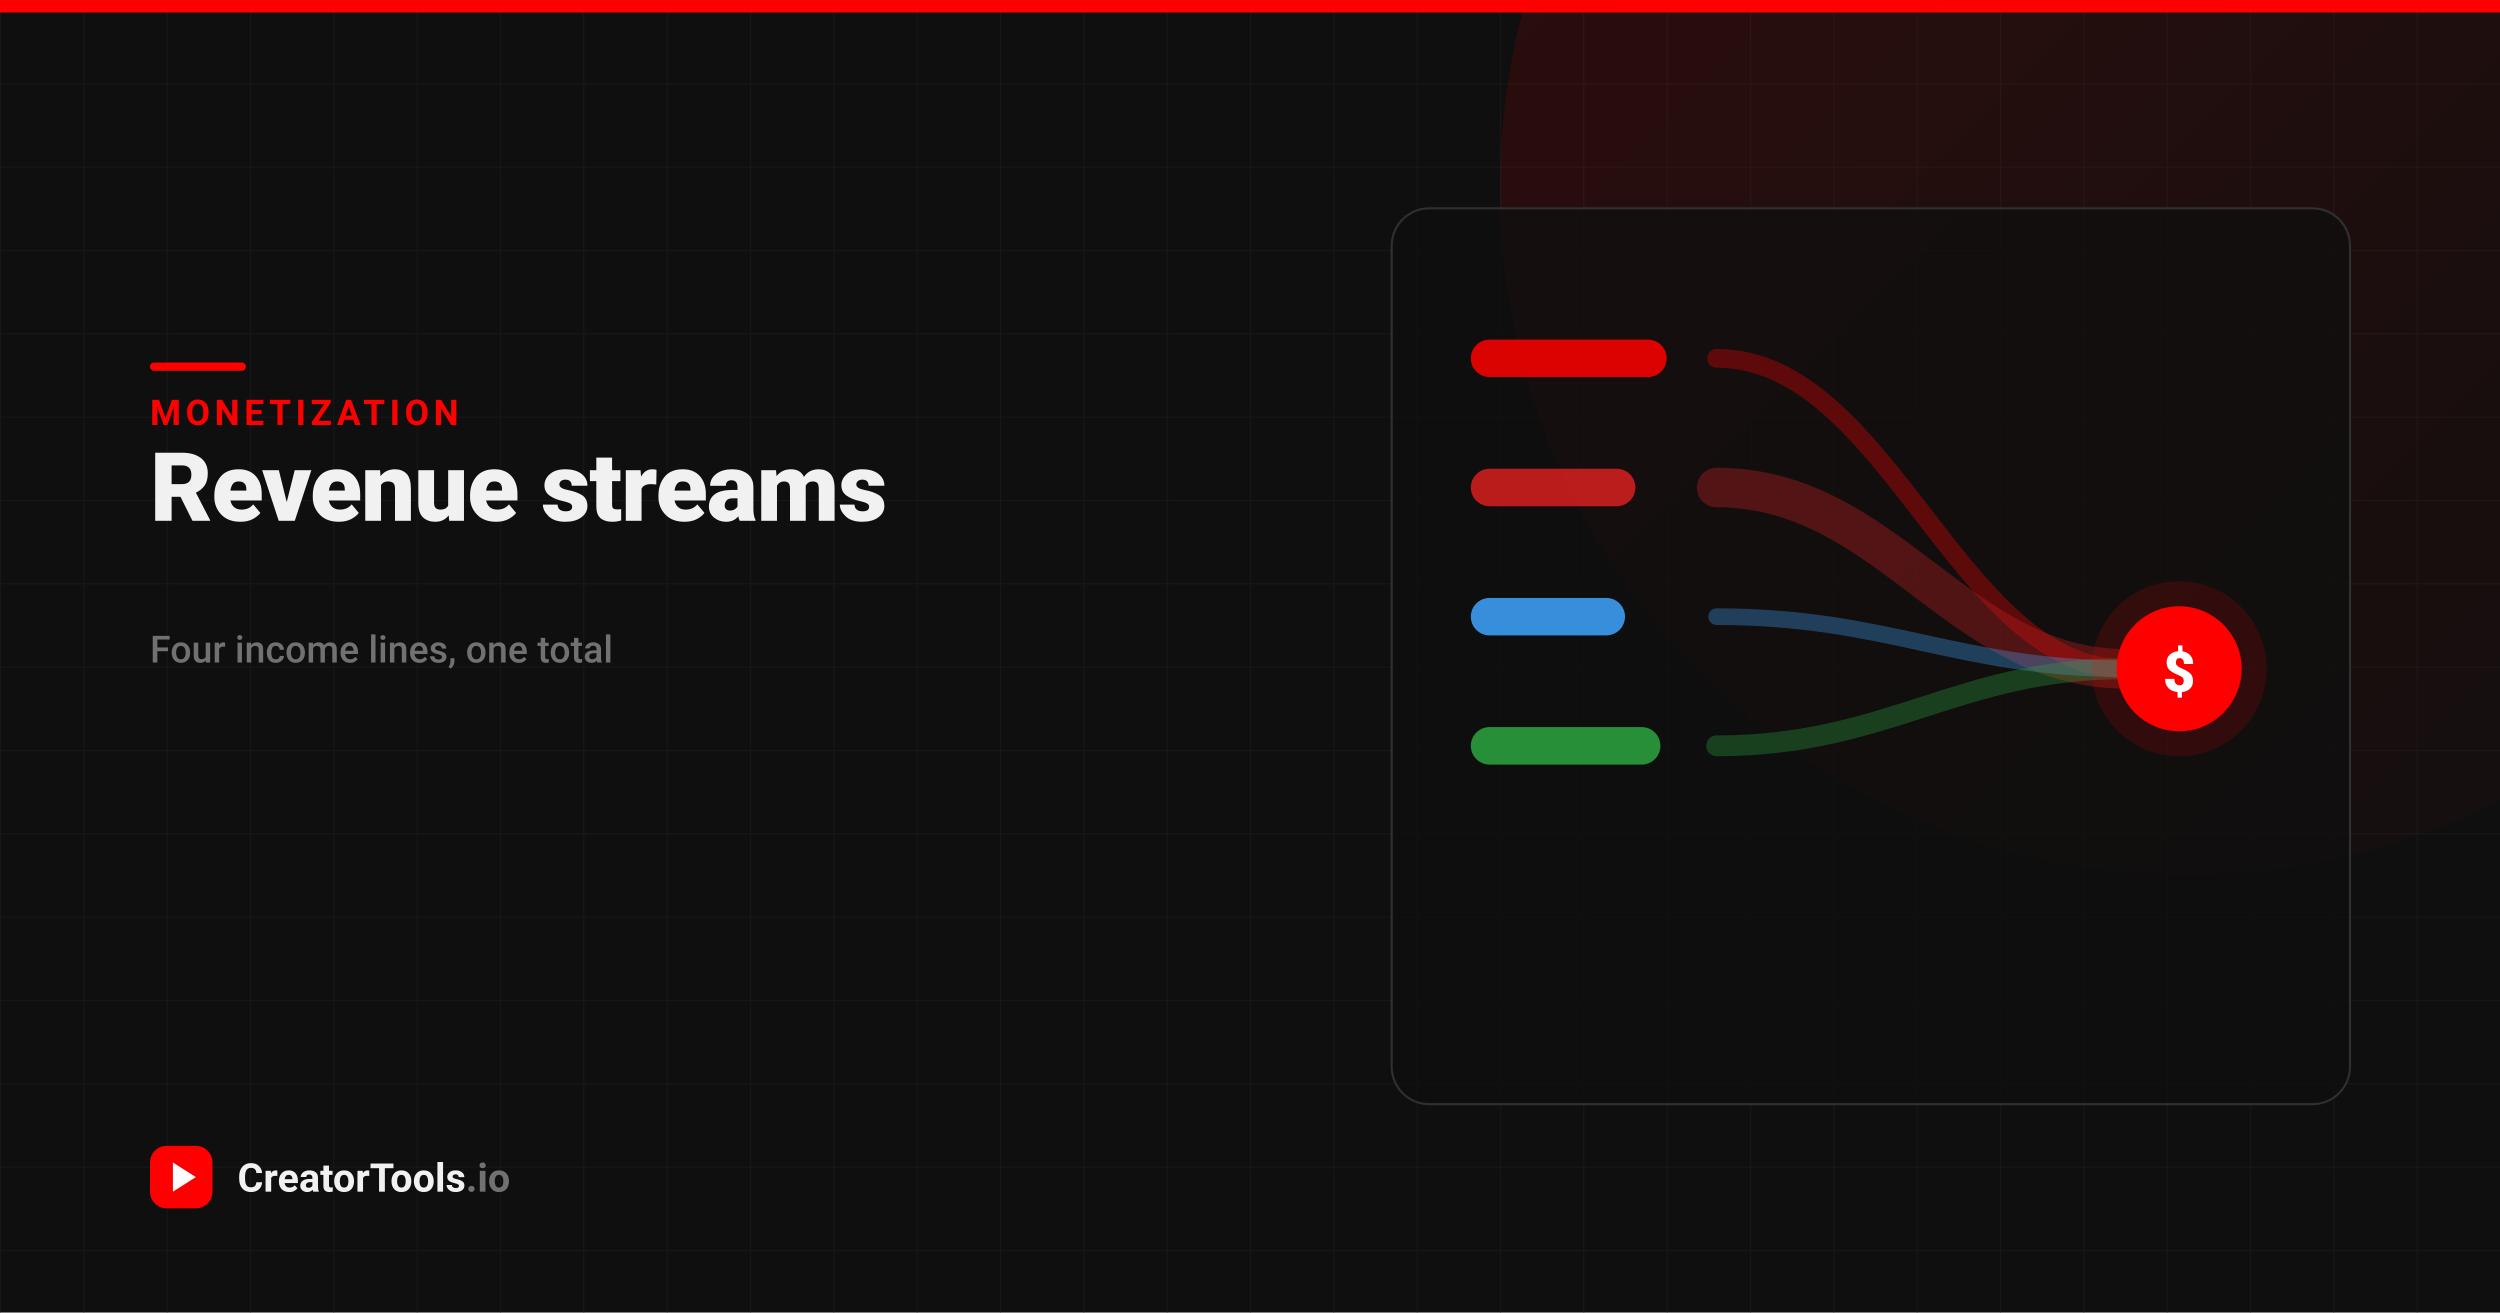
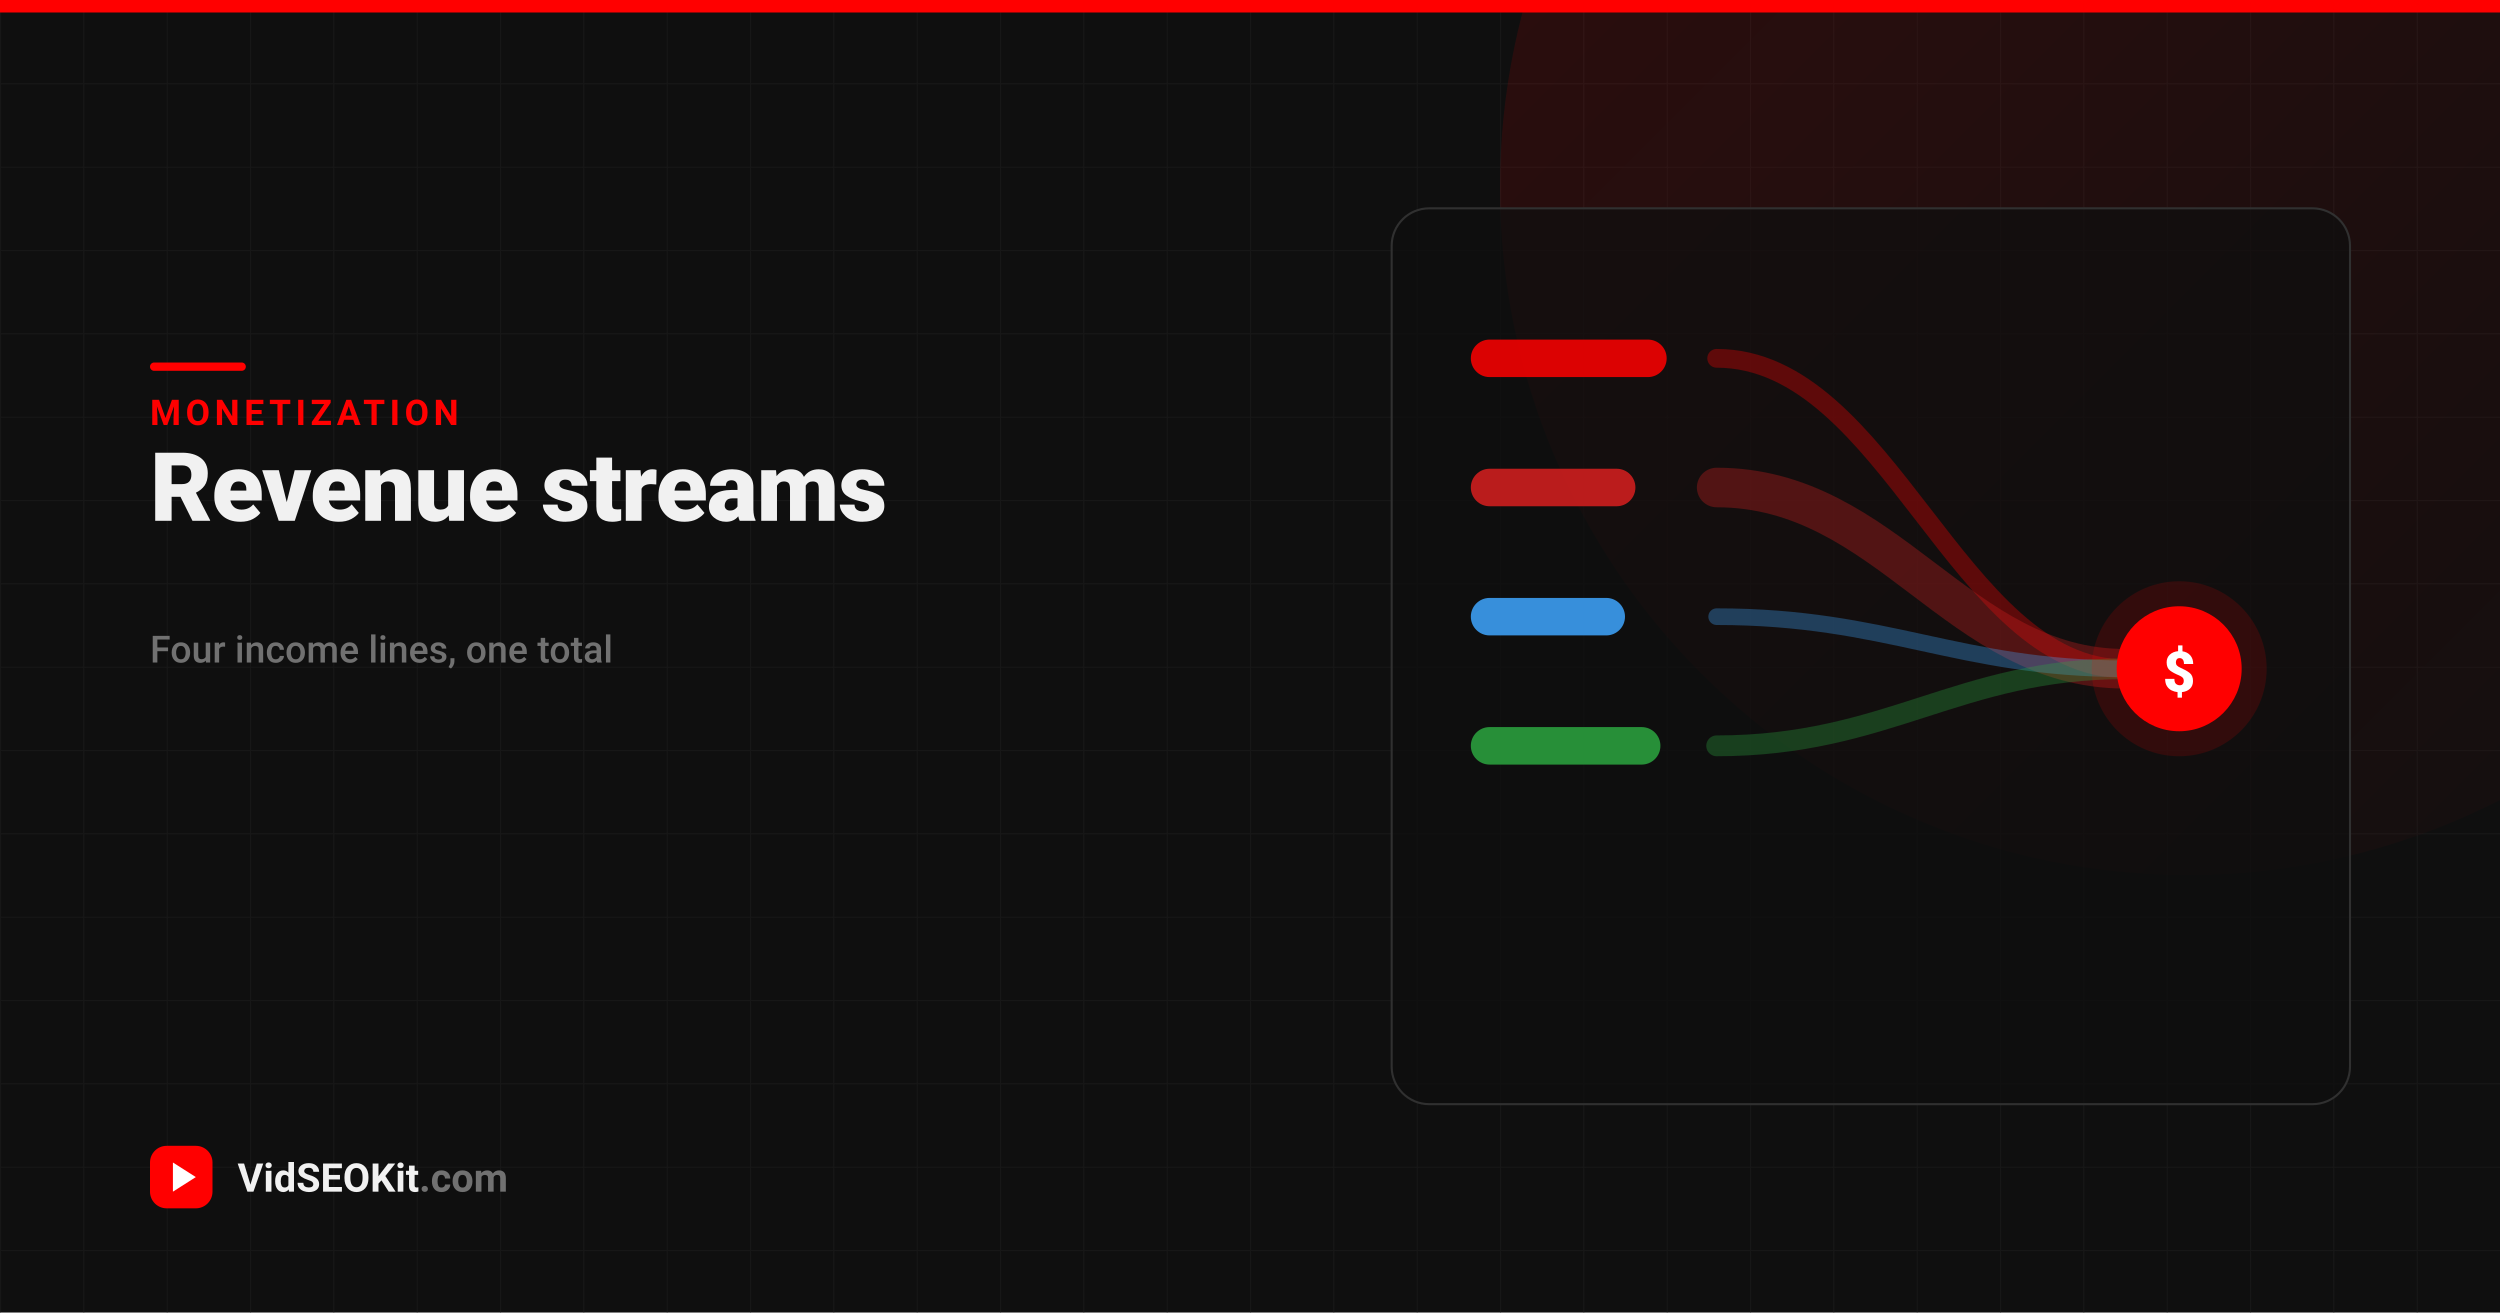
<svg xmlns="http://www.w3.org/2000/svg" width="1200" height="630" viewBox="0 0 1200 630" role="img" aria-label="7 Passive Income Streams That Work for YouTube Creators">
  <defs>
    <linearGradient id="gArea" x1="0" y1="0" x2="0" y2="1">
      <stop offset="0" stop-color="#ff0000" stop-opacity=".30" />
      <stop offset="1" stop-color="#ff0000" stop-opacity="0" />
    </linearGradient>
    <linearGradient id="gGlow" x1="0" y1="0" x2="1" y2="1">
      <stop offset="0" stop-color="#ff0000" stop-opacity=".14" />
      <stop offset="1" stop-color="#ff0000" stop-opacity="0" />
    </linearGradient>
    <pattern id="gGrid" width="40" height="40" patternUnits="userSpaceOnUse">
      <path d="M40 0H0V40" fill="none" stroke="#1e1e1e" stroke-width="1" />
    </pattern>
  </defs>
  <rect width="1200" height="630" fill="#0f0f0f" />
  <rect width="1200" height="630" fill="url(#gGrid)" opacity=".55" />
  <circle cx="1050" cy="90" r="330" fill="url(#gGlow)" />
  <rect width="1200" height="6" fill="#ff0000" />
  <rect x="668" y="100" width="460" height="430" rx="18" fill="#0f0f0f" fill-opacity=".72" stroke="#303030" stroke-width="1" />
  <rect x="706" y="163" width="94" height="18" rx="9" fill="#ff0000" opacity=".85" />
  <path d="M824 172 C906 172, 940 321.0, 1020 321.0" fill="none" stroke="#ff0000" stroke-width="9" stroke-linecap="round" opacity=".32" />
  <rect x="706" y="225" width="79" height="18" rx="9" fill="#d81f1f" opacity=".85" />
  <path d="M824 234 C906 234, 940 321.0, 1020 321.0" fill="none" stroke="#d81f1f" stroke-width="19" stroke-linecap="round" opacity=".32" />
  <rect x="706" y="287" width="74" height="18" rx="9" fill="#3ea6ff" opacity=".85" />
  <path d="M824 296 C906 296, 940 321.0, 1020 321.0" fill="none" stroke="#3ea6ff" stroke-width="8" stroke-linecap="round" opacity=".32" />
  <rect x="706" y="349" width="91" height="18" rx="9" fill="#2ba640" opacity=".85" />
  <path d="M824 358 C906 358, 940 321.0, 1020 321.0" fill="none" stroke="#2ba640" stroke-width="10" stroke-linecap="round" opacity=".32" />
  <circle cx="1046" cy="321" r="42" fill="#ff0000" opacity=".14" />
  <circle cx="1046" cy="321" r="30" fill="#ff0000" />
  <text x="1046" y="332" text-anchor="middle" font-family="system-ui,-apple-system,'Segoe UI',Roboto,'Helvetica Neue',Arial,sans-serif" font-size="27" font-weight="800" fill="#fff">$</text>
  <rect x="72" y="174" width="46" height="4" rx="2" fill="#ff0000" />
  <text x="72" y="204" font-family="system-ui,-apple-system,'Segoe UI',Roboto,'Helvetica Neue',Arial,sans-serif" font-size="17" font-weight="700" fill="#ff0000" letter-spacing="2.2">MONETIZATION</text>
  <text x="72" y="250" font-family="system-ui,-apple-system,'Segoe UI',Roboto,'Helvetica Neue',Arial,sans-serif" font-size="46" font-weight="800" fill="#f1f1f1" letter-spacing="-.5">Revenue streams</text>
  <text x="72" y="318" font-family="system-ui,-apple-system,'Segoe UI',Roboto,'Helvetica Neue',Arial,sans-serif" font-size="18" font-weight="500" fill="#717171">Four income lines, one total</text>
  <g transform="translate(72 566)">
    <rect x="0" y="-16" width="30" height="30" rx="8" fill="#ff0000" />
    <polygon points="11,-8 11,6 22,-1" fill="#fff" />
-     <text x="42" y="6" font-family="system-ui,-apple-system,'Segoe UI',Roboto,'Helvetica Neue',Arial,sans-serif" font-size="19" font-weight="700" fill="#f1f1f1">CreatorTools<tspan fill="#717171">.io</tspan>
+     <text x="42" y="6" font-family="system-ui,-apple-system,'Segoe UI',Roboto,'Helvetica Neue',Arial,sans-serif" font-size="19" font-weight="700" fill="#f1f1f1">VidSEOKit<tspan fill="#717171">.com</tspan>
    </text>
  </g>
</svg>
